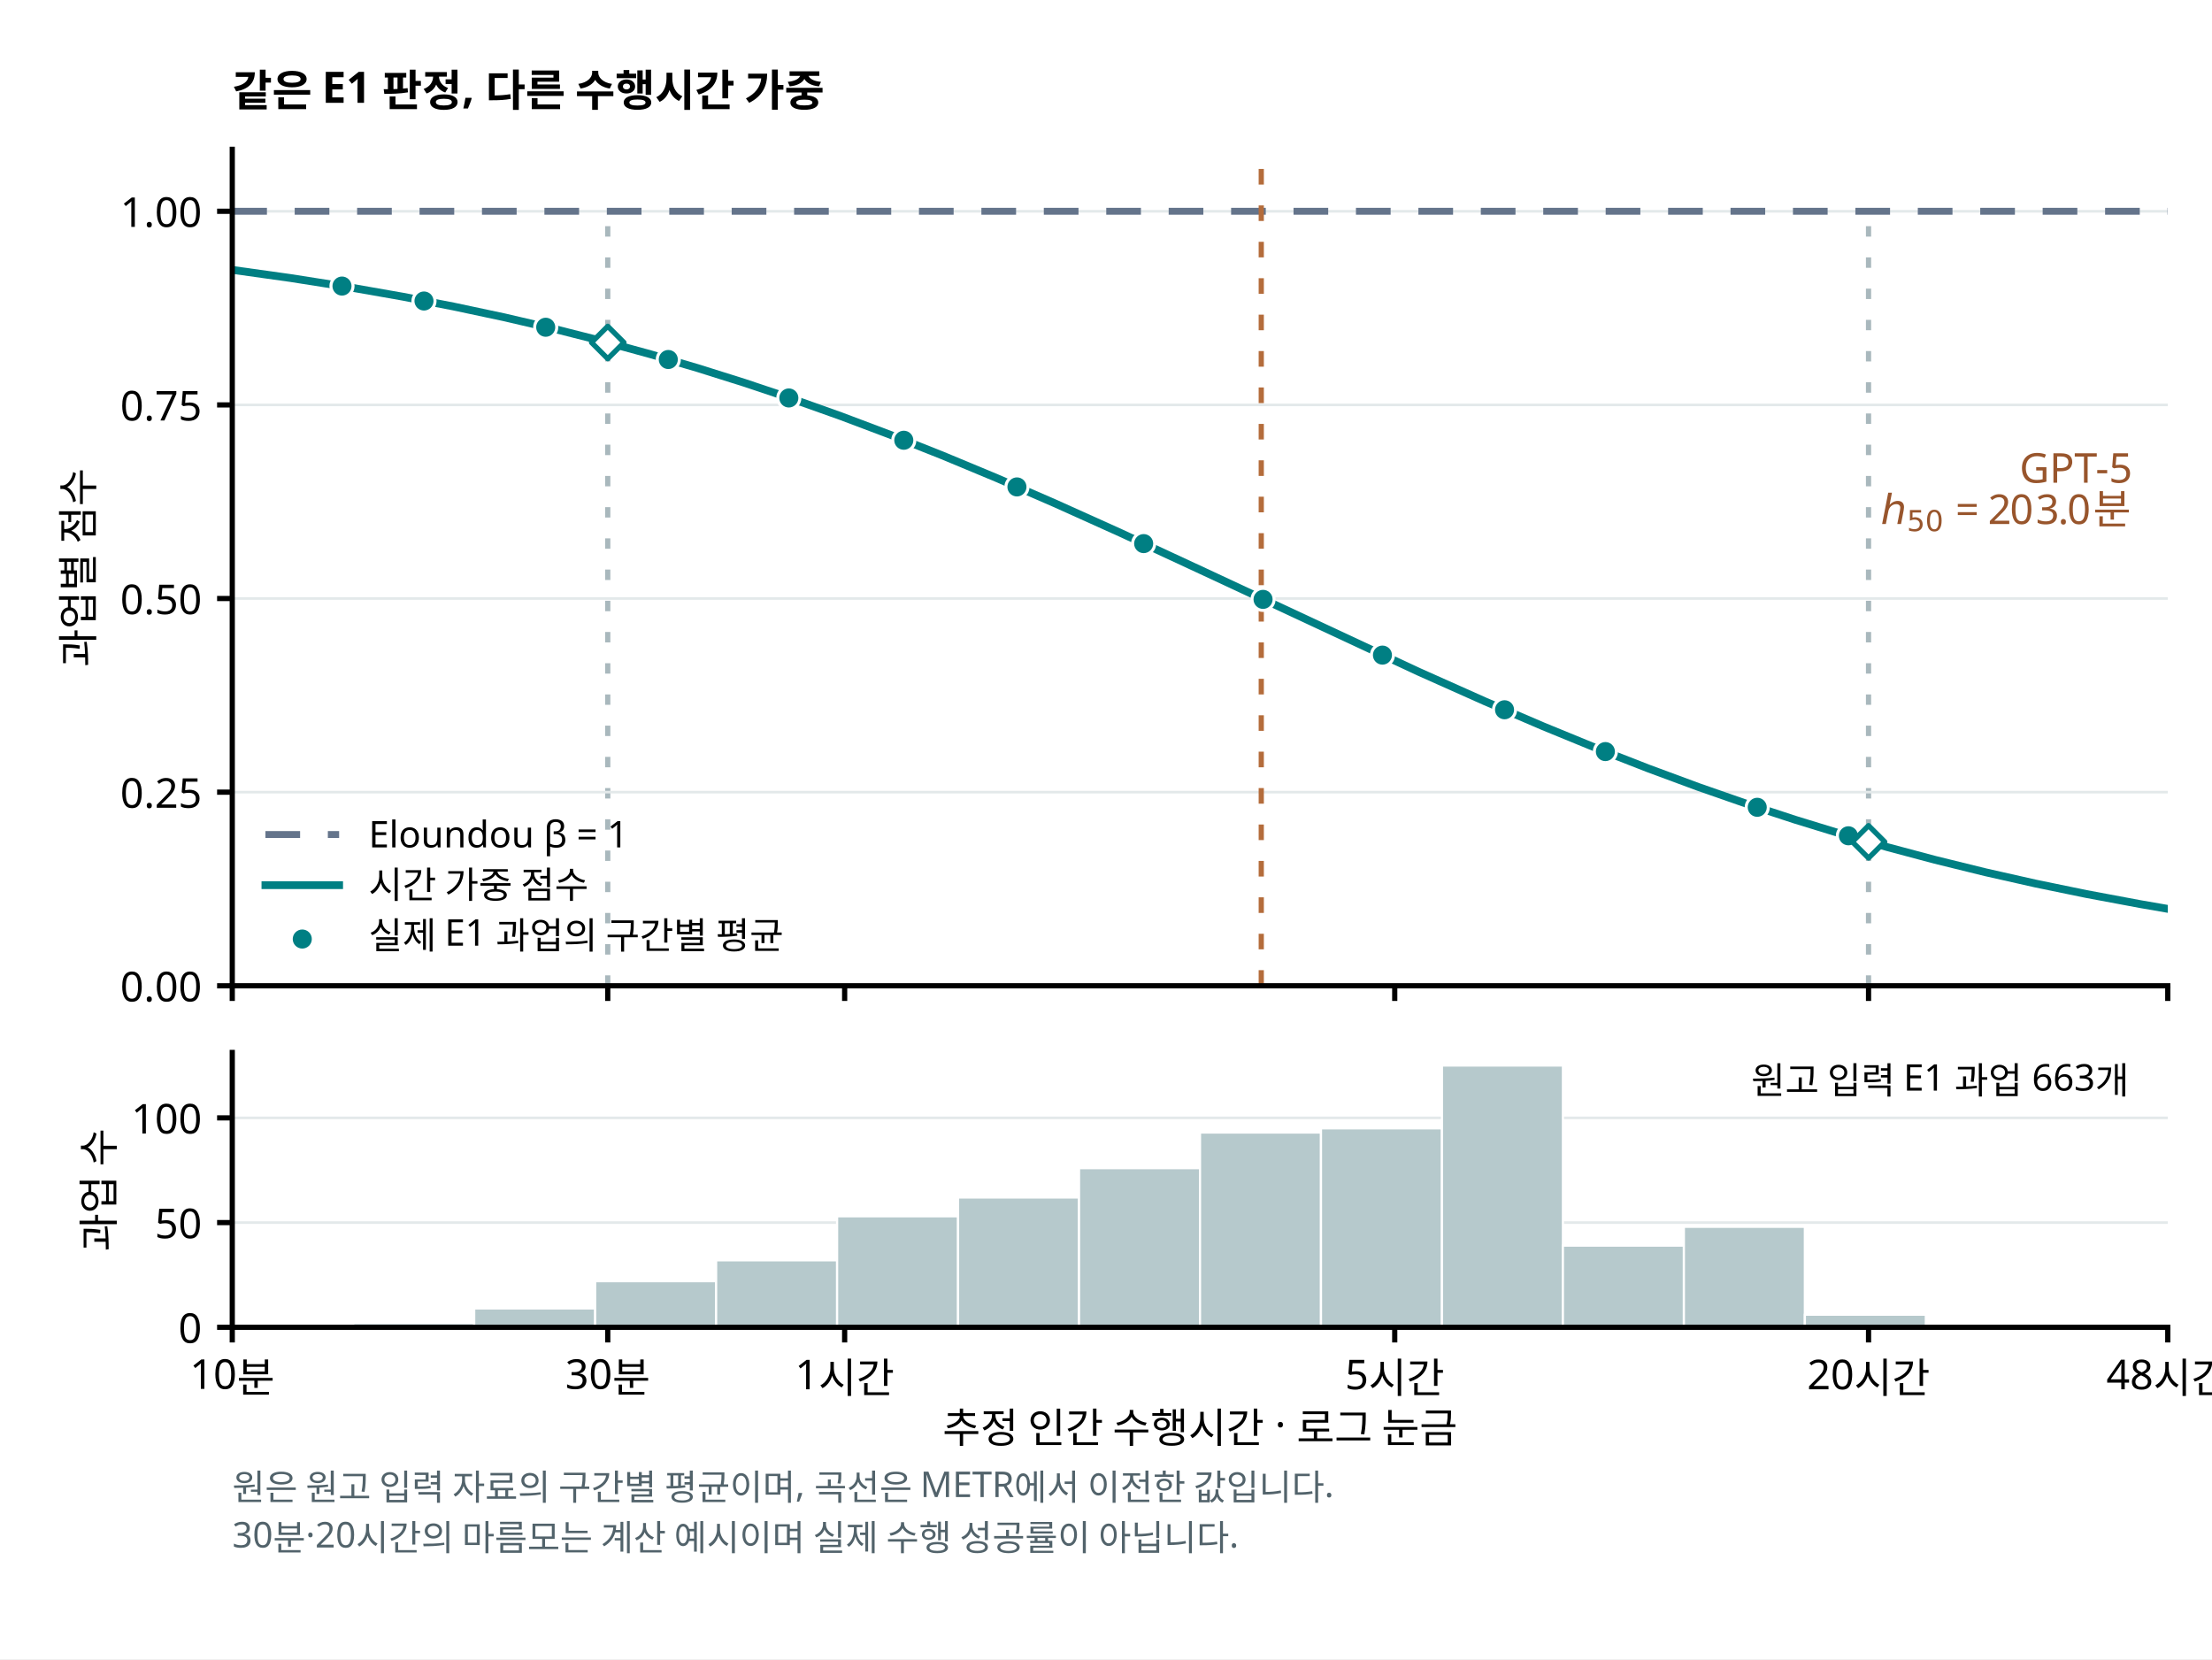
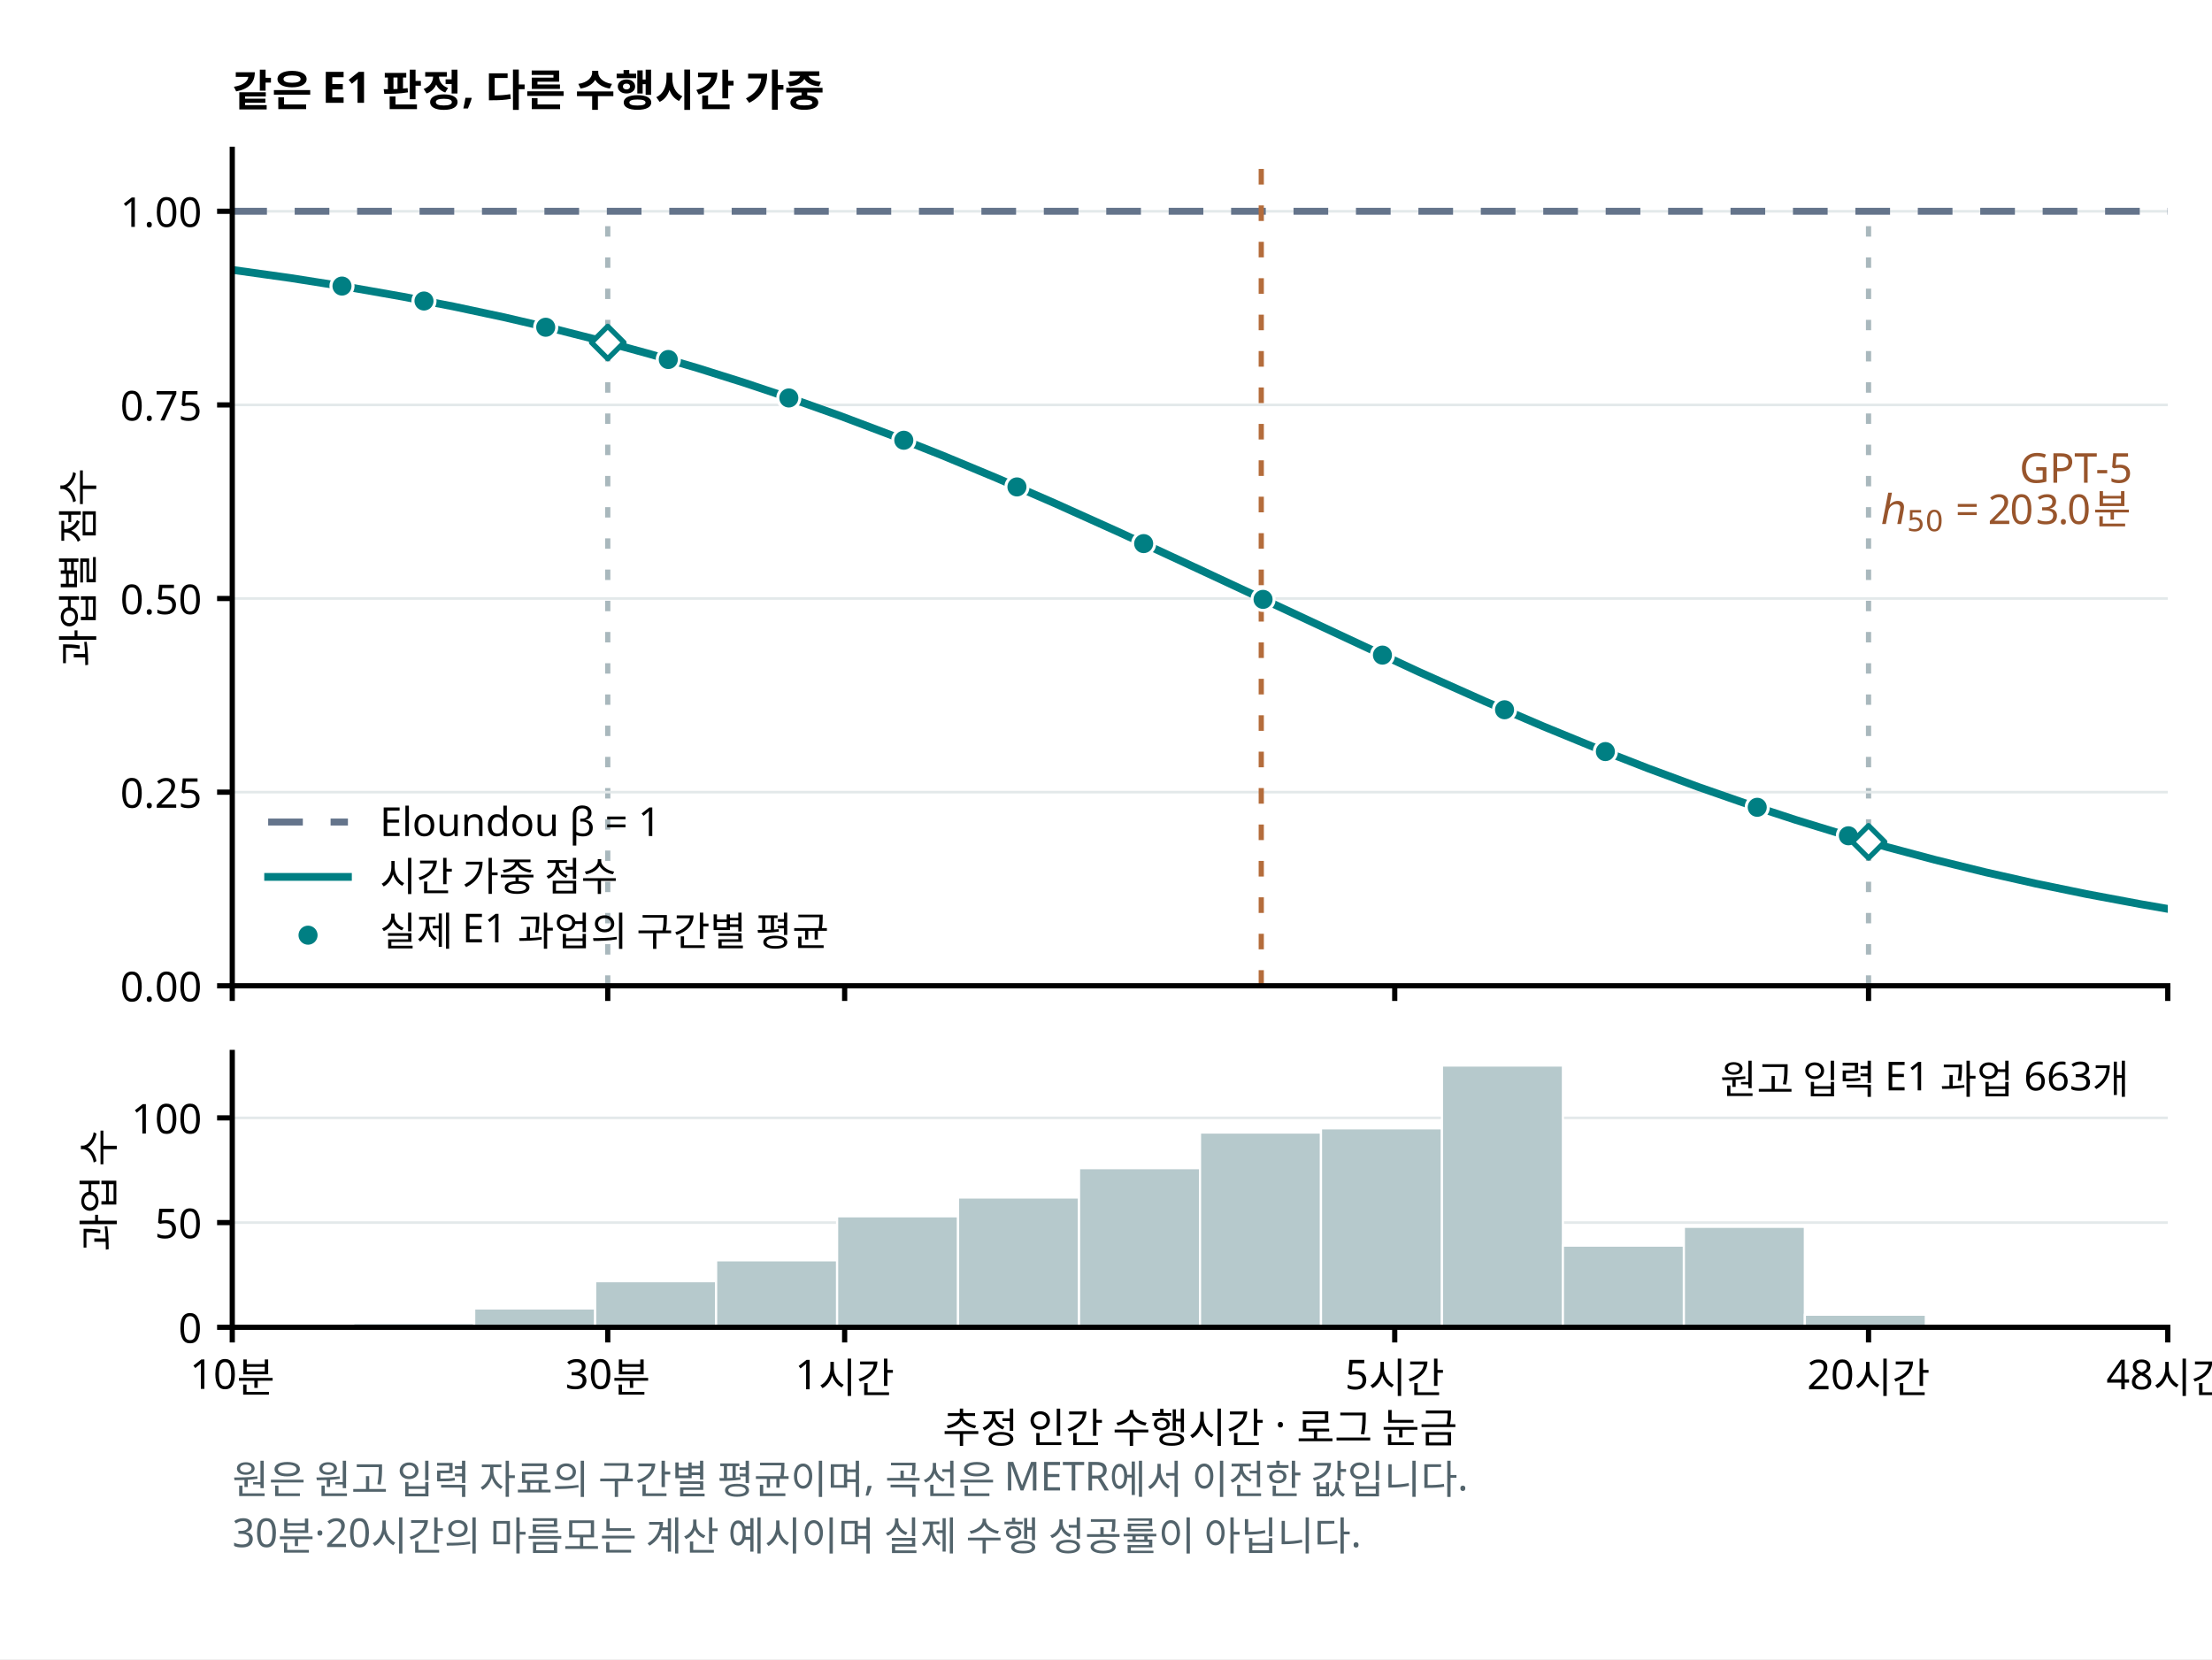
<svg xmlns="http://www.w3.org/2000/svg" xmlns:xlink="http://www.w3.org/1999/xlink" width="510.236pt" height="382.677pt" viewBox="0 0 510.236 382.677" version="1.1">
  <defs>
    <style type="text/css">*{stroke-linejoin: round; stroke-linecap: butt}</style>
  </defs>
  <g id="figure_1">
    <g id="patch_1">
      <path d="M 0 382.677 L 510.236 382.677 L 510.236 0 L 0 0 z " style="fill: #ffffff" />
    </g>
    <g id="axes_1">
      <g id="patch_2">
        <path d="M 53.575 227.371 L 500.031 227.371 L 500.031 34.441 L 53.575 34.441 z " style="fill: #ffffff" />
      </g>
      <g id="LineCollection_1">
-         <path d="M 140.187 227.371 L 140.187 48.732 " clip-path="url(#p95dbae5701)" style="fill: none; stroke-dasharray: 2.4,4.8; stroke-dashoffset: 0; stroke: #a9b8bd; stroke-width: 1.2" />
+         <path d="M 140.187 227.371 L 140.187 48.732 " clip-path="url(#p4e6d307f33)" style="fill: none; stroke-dasharray: 2.4,4.8; stroke-dashoffset: 0; stroke: #a9b8bd; stroke-width: 1.2" />
      </g>
      <g id="LineCollection_2">
-         <path d="M 431.011 227.371 L 431.011 48.732 " clip-path="url(#p95dbae5701)" style="fill: none; stroke-dasharray: 2.4,4.8; stroke-dashoffset: 0; stroke: #a9b8bd; stroke-width: 1.2" />
+         <path d="M 431.011 227.371 L 431.011 48.732 " clip-path="url(#p4e6d307f33)" style="fill: none; stroke-dasharray: 2.4,4.8; stroke-dashoffset: 0; stroke: #a9b8bd; stroke-width: 1.2" />
      </g>
      <g id="matplotlib.axis_1">
        <g id="xtick_1">
          <g id="line2d_1">
            <defs>
-               <path id="m62cb125992" d="M 0 0 L 0 3.5 " style="stroke: #000000; stroke-width: 1.2" />
+               <path id="m3cde48707c" d="M 0 0 L 0 3.5 " style="stroke: #000000; stroke-width: 1.2" />
            </defs>
            <g>
-               <use xlink:href="#m62cb125992" x="53.575" y="227.371" style="stroke: #000000; stroke-width: 1.2" />
+               <use xlink:href="#m3cde48707c" x="53.575" y="227.371" style="stroke: #000000; stroke-width: 1.2" />
            </g>
          </g>
        </g>
        <g id="xtick_2">
          <g id="line2d_2">
            <g>
-               <use xlink:href="#m62cb125992" x="140.187" y="227.371" style="stroke: #000000; stroke-width: 1.2" />
+               <use xlink:href="#m3cde48707c" x="140.187" y="227.371" style="stroke: #000000; stroke-width: 1.2" />
            </g>
          </g>
        </g>
        <g id="xtick_3">
          <g id="line2d_3">
            <g>
-               <use xlink:href="#m62cb125992" x="194.834" y="227.371" style="stroke: #000000; stroke-width: 1.2" />
+               <use xlink:href="#m3cde48707c" x="194.834" y="227.371" style="stroke: #000000; stroke-width: 1.2" />
            </g>
          </g>
        </g>
        <g id="xtick_4">
          <g id="line2d_4">
            <g>
-               <use xlink:href="#m62cb125992" x="321.719" y="227.371" style="stroke: #000000; stroke-width: 1.2" />
+               <use xlink:href="#m3cde48707c" x="321.719" y="227.371" style="stroke: #000000; stroke-width: 1.2" />
            </g>
          </g>
        </g>
        <g id="xtick_5">
          <g id="line2d_5">
            <g>
-               <use xlink:href="#m62cb125992" x="431.011" y="227.371" style="stroke: #000000; stroke-width: 1.2" />
+               <use xlink:href="#m3cde48707c" x="431.011" y="227.371" style="stroke: #000000; stroke-width: 1.2" />
            </g>
          </g>
        </g>
        <g id="xtick_6">
          <g id="line2d_6">
            <g>
-               <use xlink:href="#m62cb125992" x="500.031" y="227.371" style="stroke: #000000; stroke-width: 1.2" />
+               <use xlink:href="#m3cde48707c" x="500.031" y="227.371" style="stroke: #000000; stroke-width: 1.2" />
            </g>
          </g>
        </g>
        <g id="xtick_7" />
        <g id="xtick_8" />
        <g id="xtick_9" />
        <g id="xtick_10" />
        <g id="xtick_11" />
        <g id="xtick_12" />
        <g id="xtick_13" />
        <g id="xtick_14" />
        <g id="xtick_15" />
        <g id="xtick_16" />
        <g id="xtick_17" />
        <g id="xtick_18" />
        <g id="xtick_19" />
        <g id="xtick_20" />
      </g>
      <g id="matplotlib.axis_2">
        <g id="ytick_1">
          <g id="line2d_7">
-             <path d="M 53.575 227.371 L 500.031 227.371 " clip-path="url(#p95dbae5701)" style="fill: none; stroke: #e3e9ea; stroke-width: 0.6; stroke-linecap: square" />
+             <path d="M 53.575 227.371 L 500.031 227.371 " clip-path="url(#p4e6d307f33)" style="fill: none; stroke: #e3e9ea; stroke-width: 0.6; stroke-linecap: square" />
          </g>
          <g id="line2d_8">
            <defs>
-               <path id="mcccfa74afa" d="M 0 0 L -3.5 0 " style="stroke: #000000; stroke-width: 1.2" />
+               <path id="m4666fe108a" d="M 0 0 L -3.5 0 " style="stroke: #000000; stroke-width: 1.2" />
            </defs>
            <g>
-               <use xlink:href="#mcccfa74afa" x="53.575" y="227.371" style="stroke: #000000; stroke-width: 1.2" />
+               <use xlink:href="#m4666fe108a" x="53.575" y="227.371" style="stroke: #000000; stroke-width: 1.2" />
            </g>
          </g>
          <g id="text_1">
            <text style="font-size: 9.5px; font-family: 'Apple SD Gothic Neo'; text-anchor: end" x="46.575" y="230.971" transform="rotate(-0 46.5748 230.9715)">0.00</text>
          </g>
        </g>
        <g id="ytick_2">
          <g id="line2d_9">
-             <path d="M 53.575 182.711 L 500.031 182.711 " clip-path="url(#p95dbae5701)" style="fill: none; stroke: #e3e9ea; stroke-width: 0.6; stroke-linecap: square" />
+             <path d="M 53.575 182.711 L 500.031 182.711 " clip-path="url(#p4e6d307f33)" style="fill: none; stroke: #e3e9ea; stroke-width: 0.6; stroke-linecap: square" />
          </g>
          <g id="line2d_10">
            <g>
-               <use xlink:href="#mcccfa74afa" x="53.575" y="182.711" style="stroke: #000000; stroke-width: 1.2" />
+               <use xlink:href="#m4666fe108a" x="53.575" y="182.711" style="stroke: #000000; stroke-width: 1.2" />
            </g>
          </g>
          <g id="text_2">
            <text style="font-size: 9.5px; font-family: 'Apple SD Gothic Neo'; text-anchor: end" x="46.575" y="186.312" transform="rotate(-0 46.5748 186.3117)">0.25</text>
          </g>
        </g>
        <g id="ytick_3">
          <g id="line2d_11">
-             <path d="M 53.575 138.052 L 500.031 138.052 " clip-path="url(#p95dbae5701)" style="fill: none; stroke: #e3e9ea; stroke-width: 0.6; stroke-linecap: square" />
+             <path d="M 53.575 138.052 L 500.031 138.052 " clip-path="url(#p4e6d307f33)" style="fill: none; stroke: #e3e9ea; stroke-width: 0.6; stroke-linecap: square" />
          </g>
          <g id="line2d_12">
            <g>
-               <use xlink:href="#mcccfa74afa" x="53.575" y="138.052" style="stroke: #000000; stroke-width: 1.2" />
+               <use xlink:href="#m4666fe108a" x="53.575" y="138.052" style="stroke: #000000; stroke-width: 1.2" />
            </g>
          </g>
          <g id="text_3">
            <text style="font-size: 9.5px; font-family: 'Apple SD Gothic Neo'; text-anchor: end" x="46.575" y="141.652" transform="rotate(-0 46.5748 141.6519)">0.50</text>
          </g>
        </g>
        <g id="ytick_4">
          <g id="line2d_13">
-             <path d="M 53.575 93.392 L 500.031 93.392 " clip-path="url(#p95dbae5701)" style="fill: none; stroke: #e3e9ea; stroke-width: 0.6; stroke-linecap: square" />
+             <path d="M 53.575 93.392 L 500.031 93.392 " clip-path="url(#p4e6d307f33)" style="fill: none; stroke: #e3e9ea; stroke-width: 0.6; stroke-linecap: square" />
          </g>
          <g id="line2d_14">
            <g>
-               <use xlink:href="#mcccfa74afa" x="53.575" y="93.392" style="stroke: #000000; stroke-width: 1.2" />
+               <use xlink:href="#m4666fe108a" x="53.575" y="93.392" style="stroke: #000000; stroke-width: 1.2" />
            </g>
          </g>
          <g id="text_4">
            <text style="font-size: 9.5px; font-family: 'Apple SD Gothic Neo'; text-anchor: end" x="46.575" y="96.992" transform="rotate(-0 46.5748 96.99218)">0.75</text>
          </g>
        </g>
        <g id="ytick_5">
          <g id="line2d_15">
-             <path d="M 53.575 48.732 L 500.031 48.732 " clip-path="url(#p95dbae5701)" style="fill: none; stroke: #e3e9ea; stroke-width: 0.6; stroke-linecap: square" />
+             <path d="M 53.575 48.732 L 500.031 48.732 " clip-path="url(#p4e6d307f33)" style="fill: none; stroke: #e3e9ea; stroke-width: 0.6; stroke-linecap: square" />
          </g>
          <g id="line2d_16">
            <g>
-               <use xlink:href="#mcccfa74afa" x="53.575" y="48.732" style="stroke: #000000; stroke-width: 1.2" />
+               <use xlink:href="#m4666fe108a" x="53.575" y="48.732" style="stroke: #000000; stroke-width: 1.2" />
            </g>
          </g>
          <g id="text_5">
            <text style="font-size: 9.5px; font-family: 'Apple SD Gothic Neo'; text-anchor: end" x="46.575" y="52.332" transform="rotate(-0 46.5748 52.33242)">1.00</text>
          </g>
        </g>
        <g id="text_6">
          <text style="font-size: 9.5px; font-family: 'Apple SD Gothic Neo'; text-anchor: middle" x="21.467" y="130.906" transform="rotate(-90 21.46699 130.906)">과업별 점수</text>
        </g>
      </g>
      <g id="line2d_17">
-         <path d="M 53.575 48.732 L 500.031 48.732 L 500.031 48.732 " clip-path="url(#p95dbae5701)" style="fill: none; stroke-dasharray: 8,6.4; stroke-dashoffset: 0; stroke: #64748b; stroke-width: 1.6" />
+         <path d="M 53.575 48.732 L 500.031 48.732 L 500.031 48.732 " clip-path="url(#p4e6d307f33)" style="fill: none; stroke-dasharray: 8,6.4; stroke-dashoffset: 0; stroke: #64748b; stroke-width: 1.6" />
      </g>
      <g id="line2d_18">
-         <path d="M 53.575 62.246 L 66.995 64.124 L 80.416 66.234 L 92.942 68.433 L 104.573 70.688 L 116.204 73.161 L 127.835 75.865 L 139.466 78.809 L 150.203 81.749 L 160.939 84.905 L 171.676 88.281 L 182.412 91.877 L 194.043 96.017 L 205.674 100.403 L 217.305 105.021 L 229.831 110.233 L 243.252 116.059 L 258.462 122.908 L 278.145 132.039 L 327.354 154.997 L 342.564 161.784 L 355.984 167.541 L 368.51 172.677 L 380.141 177.218 L 391.772 181.521 L 403.404 185.576 L 414.14 189.091 L 424.876 192.386 L 435.613 195.462 L 446.349 198.322 L 457.98 201.184 L 469.612 203.808 L 481.243 206.205 L 493.769 208.548 L 500.031 209.632 L 500.031 209.632 " clip-path="url(#p95dbae5701)" style="fill: none; stroke: #007f83; stroke-width: 1.8; stroke-linecap: square" />
+         <path d="M 53.575 62.246 L 66.995 64.124 L 80.416 66.234 L 92.942 68.433 L 104.573 70.688 L 116.204 73.161 L 127.835 75.865 L 139.466 78.809 L 150.203 81.749 L 160.939 84.905 L 171.676 88.281 L 182.412 91.877 L 194.043 96.017 L 205.674 100.403 L 217.305 105.021 L 229.831 110.233 L 243.252 116.059 L 258.462 122.908 L 278.145 132.039 L 327.354 154.997 L 342.564 161.784 L 355.984 167.541 L 368.51 172.677 L 380.141 177.218 L 391.772 181.521 L 403.404 185.576 L 414.14 189.091 L 424.876 192.386 L 435.613 195.462 L 446.349 198.322 L 457.98 201.184 L 469.612 203.808 L 481.243 206.205 L 493.769 208.548 L 500.031 209.632 L 500.031 209.632 " clip-path="url(#p4e6d307f33)" style="fill: none; stroke: #007f83; stroke-width: 1.8; stroke-linecap: square" />
      </g>
      <g id="line2d_19">
-         <path d="M 290.931 227.371 L 290.931 34.441 " clip-path="url(#p95dbae5701)" style="fill: none; stroke-dasharray: 3.6,4.8; stroke-dashoffset: 0; stroke: #b46c3b; stroke-width: 1.2" />
+         <path d="M 290.931 227.371 L 290.931 34.441 " clip-path="url(#p4e6d307f33)" style="fill: none; stroke-dasharray: 3.6,4.8; stroke-dashoffset: 0; stroke: #b46c3b; stroke-width: 1.2" />
      </g>
      <g id="patch_3">
        <path d="M 53.575 227.371 L 53.575 34.441 " style="fill: none; stroke: #000000; stroke-width: 1.2; stroke-linejoin: miter; stroke-linecap: square" />
      </g>
      <g id="patch_4">
        <path d="M 53.575 227.371 L 500.031 227.371 " style="fill: none; stroke: #000000; stroke-width: 1.2; stroke-linejoin: miter; stroke-linecap: square" />
      </g>
      <g id="text_7">
        <text style="font-size: 9.5px; font-family: 'Apple SD Gothic Neo'; fill: #98552c" transform="translate(465.822 111.3385)">GPT-5</text>
        <g style="fill: #98552c" transform="translate(433.8174 121.2369)">
          <text>
            <tspan x="0" y="-0.375" style="font-style: oblique; font-size: 9.5px; font-family: 'DejaVu Sans'; fill: #98552c">h</tspan>
            <tspan x="6.021" y="1.266" style="font-size: 6.65px; font-family: 'DejaVu Sans'; fill: #98552c">5</tspan>
            <tspan x="10.252" y="1.266" style="font-size: 6.65px; font-family: 'DejaVu Sans'; fill: #98552c">0</tspan>
            <tspan x="14.756" y="-0.375" style="font-size: 9.5px; font-family: 'Apple SD Gothic Neo'; fill: #98552c"> </tspan>
            <tspan x="17.255" y="-0.375" style="font-size: 9.5px; font-family: 'Apple SD Gothic Neo'; fill: #98552c">=</tspan>
            <tspan x="22.223" y="-0.375" style="font-size: 9.5px; font-family: 'Apple SD Gothic Neo'; fill: #98552c"> </tspan>
            <tspan x="24.722" y="-0.375" style="font-size: 9.5px; font-family: 'Apple SD Gothic Neo'; fill: #98552c">2</tspan>
            <tspan x="29.785" y="-0.375" style="font-size: 9.5px; font-family: 'Apple SD Gothic Neo'; fill: #98552c">0</tspan>
            <tspan x="35.77" y="-0.375" style="font-size: 9.5px; font-family: 'Apple SD Gothic Neo'; fill: #98552c">3</tspan>
            <tspan x="40.862" y="-0.375" style="font-size: 9.5px; font-family: 'Apple SD Gothic Neo'; fill: #98552c">.</tspan>
            <tspan x="43.009" y="-0.375" style="font-size: 9.5px; font-family: 'Apple SD Gothic Neo'; fill: #98552c">0</tspan>
            <tspan x="48.994" y="-0.375" style="font-size: 9.5px; font-family: 'Apple SD Gothic Neo'; fill: #98552c">분</tspan>
          </text>
        </g>
      </g>
      <g id="text_8">
        <text style="font-weight: 700; font-size: 10px; font-family: 'Apple SD Gothic Neo'; text-anchor: start" x="53.575" y="24.441" transform="rotate(-0 53.5748 24.44094)">같은 E1 판정, 다른 수행시간 가중</text>
      </g>
      <g id="PathCollection_1">
        <defs>
-           <path id="m9d756caffc" d="M 0 2.55 C 0.676 2.55 1.325 2.281 1.803 1.803 C 2.281 1.325 2.55 0.676 2.55 0 C 2.55 -0.676 2.281 -1.325 1.803 -1.803 C 1.325 -2.281 0.676 -2.55 0 -2.55 C -0.676 -2.55 -1.325 -2.281 -1.803 -1.803 C -2.281 -1.325 -2.55 -0.676 -2.55 0 C -2.55 0.676 -2.281 1.325 -1.803 1.803 C -1.325 2.281 -0.676 2.55 0 2.55 z " style="stroke: #ffffff; stroke-width: 0.7" />
+           <path id="m1f66aeb6a7" d="M 0 2.55 C 0.676 2.55 1.325 2.281 1.803 1.803 C 2.281 1.325 2.55 0.676 2.55 0 C 2.55 -0.676 2.281 -1.325 1.803 -1.803 C 1.325 -2.281 0.676 -2.55 0 -2.55 C -0.676 -2.55 -1.325 -2.281 -1.803 -1.803 C -2.281 -1.325 -2.55 -0.676 -2.55 0 C -2.55 0.676 -2.281 1.325 -1.803 1.803 C -1.325 2.281 -0.676 2.55 0 2.55 z " style="stroke: #ffffff; stroke-width: 0.7" />
        </defs>
-         <g clip-path="url(#p95dbae5701)">
-           <use xlink:href="#m9d756caffc" x="78.886" y="65.981" style="fill: #007f83; stroke: #ffffff; stroke-width: 0.7" />
-           <use xlink:href="#m9d756caffc" x="97.801" y="69.428" style="fill: #007f83; stroke: #ffffff; stroke-width: 0.7" />
-           <use xlink:href="#m9d756caffc" x="125.877" y="75.481" style="fill: #007f83; stroke: #ffffff; stroke-width: 0.7" />
-           <use xlink:href="#m9d756caffc" x="154.155" y="82.919" style="fill: #007f83; stroke: #ffffff; stroke-width: 0.7" />
-           <use xlink:href="#m9d756caffc" x="181.959" y="91.79" style="fill: #007f83; stroke: #ffffff; stroke-width: 0.7" />
-           <use xlink:href="#m9d756caffc" x="208.476" y="101.543" style="fill: #007f83; stroke: #ffffff; stroke-width: 0.7" />
-           <use xlink:href="#m9d756caffc" x="234.575" y="112.309" style="fill: #007f83; stroke: #ffffff; stroke-width: 0.7" />
-           <use xlink:href="#m9d756caffc" x="263.806" y="125.384" style="fill: #007f83; stroke: #ffffff; stroke-width: 0.7" />
-           <use xlink:href="#m9d756caffc" x="291.346" y="138.247" style="fill: #007f83; stroke: #ffffff; stroke-width: 0.7" />
-           <use xlink:href="#m9d756caffc" x="318.885" y="151.102" style="fill: #007f83; stroke: #ffffff; stroke-width: 0.7" />
-           <use xlink:href="#m9d756caffc" x="347.049" y="163.707" style="fill: #007f83; stroke: #ffffff; stroke-width: 0.7" />
-           <use xlink:href="#m9d756caffc" x="370.309" y="173.352" style="fill: #007f83; stroke: #ffffff; stroke-width: 0.7" />
-           <use xlink:href="#m9d756caffc" x="405.338" y="186.204" style="fill: #007f83; stroke: #ffffff; stroke-width: 0.7" />
-           <use xlink:href="#m9d756caffc" x="426.364" y="192.776" style="fill: #007f83; stroke: #ffffff; stroke-width: 0.7" />
+         <g clip-path="url(#p4e6d307f33)">
+           <use xlink:href="#m1f66aeb6a7" x="78.886" y="65.981" style="fill: #007f83; stroke: #ffffff; stroke-width: 0.7" />
+           <use xlink:href="#m1f66aeb6a7" x="97.801" y="69.428" style="fill: #007f83; stroke: #ffffff; stroke-width: 0.7" />
+           <use xlink:href="#m1f66aeb6a7" x="125.877" y="75.481" style="fill: #007f83; stroke: #ffffff; stroke-width: 0.7" />
+           <use xlink:href="#m1f66aeb6a7" x="154.155" y="82.919" style="fill: #007f83; stroke: #ffffff; stroke-width: 0.7" />
+           <use xlink:href="#m1f66aeb6a7" x="181.959" y="91.79" style="fill: #007f83; stroke: #ffffff; stroke-width: 0.7" />
+           <use xlink:href="#m1f66aeb6a7" x="208.476" y="101.543" style="fill: #007f83; stroke: #ffffff; stroke-width: 0.7" />
+           <use xlink:href="#m1f66aeb6a7" x="234.575" y="112.309" style="fill: #007f83; stroke: #ffffff; stroke-width: 0.7" />
+           <use xlink:href="#m1f66aeb6a7" x="263.806" y="125.384" style="fill: #007f83; stroke: #ffffff; stroke-width: 0.7" />
+           <use xlink:href="#m1f66aeb6a7" x="291.346" y="138.247" style="fill: #007f83; stroke: #ffffff; stroke-width: 0.7" />
+           <use xlink:href="#m1f66aeb6a7" x="318.885" y="151.102" style="fill: #007f83; stroke: #ffffff; stroke-width: 0.7" />
+           <use xlink:href="#m1f66aeb6a7" x="347.049" y="163.707" style="fill: #007f83; stroke: #ffffff; stroke-width: 0.7" />
+           <use xlink:href="#m1f66aeb6a7" x="370.309" y="173.352" style="fill: #007f83; stroke: #ffffff; stroke-width: 0.7" />
+           <use xlink:href="#m1f66aeb6a7" x="405.338" y="186.204" style="fill: #007f83; stroke: #ffffff; stroke-width: 0.7" />
+           <use xlink:href="#m1f66aeb6a7" x="426.364" y="192.776" style="fill: #007f83; stroke: #ffffff; stroke-width: 0.7" />
        </g>
      </g>
      <g id="legend_1">
        <g id="line2d_20">
-           <path d="M 61.225 192.479 L 69.725 192.479 L 78.225 192.479 " style="fill: none; stroke-dasharray: 8,6.4; stroke-dashoffset: 0; stroke: #64748b; stroke-width: 1.6" />
+           <path d="M 61.855 189.605 L 71.055 189.605 L 80.255 189.605 " style="fill: none; stroke-dasharray: 8,6.4; stroke-dashoffset: 0; stroke: #64748b; stroke-width: 1.6" />
        </g>
        <g id="text_9">
-           <text style="font-size: 8.5px; font-family: 'Apple SD Gothic Neo'; text-anchor: start" x="85.025" y="195.454" transform="rotate(-0 85.0248 195.4536)">Eloundou β = 1</text>
+           <text style="font-size: 9.2px; font-family: 'Apple SD Gothic Neo'; text-anchor: start" x="87.615" y="192.825" transform="rotate(-0 87.6148 192.8251)">Eloundou β = 1</text>
        </g>
        <g id="line2d_21">
-           <path d="M 61.225 204.166 L 69.725 204.166 L 78.225 204.166 " style="fill: none; stroke: #007f83; stroke-width: 1.8; stroke-linecap: square" />
+           <path d="M 61.855 202.255 L 71.055 202.255 L 80.255 202.255 " style="fill: none; stroke: #007f83; stroke-width: 1.8; stroke-linecap: square" />
        </g>
        <g id="text_10">
-           <text style="font-size: 8.5px; font-family: 'Apple SD Gothic Neo'; text-anchor: start" x="85.025" y="207.141" transform="rotate(-0 85.0248 207.1411)">시간 가중 점수</text>
+           <text style="font-size: 9.2px; font-family: 'Apple SD Gothic Neo'; text-anchor: start" x="87.615" y="205.475" transform="rotate(-0 87.6148 205.4751)">시간 가중 점수</text>
        </g>
        <g id="PathCollection_2">
          <g>
-             <use xlink:href="#m9d756caffc" x="69.725" y="216.589" style="fill: #007f83; stroke: #ffffff; stroke-width: 0.7" />
+             <use xlink:href="#m1f66aeb6a7" x="71.055" y="215.701" style="fill: #007f83; stroke: #ffffff; stroke-width: 0.7" />
          </g>
        </g>
        <g id="text_11">
-           <text style="font-size: 8.5px; font-family: 'Apple SD Gothic Neo'; text-anchor: start" x="85.025" y="218.821" transform="rotate(-0 85.0248 218.8206)">실제 E1 과업의 구간별 평균</text>
+           <text style="font-size: 9.2px; font-family: 'Apple SD Gothic Neo'; text-anchor: start" x="87.615" y="218.116" transform="rotate(-0 87.6148 218.1165)">실제 E1 과업의 구간별 평균</text>
        </g>
      </g>
      <g id="PathCollection_3">
        <defs>
-           <path id="m910d1d9503" d="M -0 3.742 L 3.742 0 L 0 -3.742 L -3.742 -0 z " style="stroke: #007f83; stroke-width: 1.2" />
+           <path id="mb868a15b06" d="M -0 3.742 L 3.742 0 L 0 -3.742 L -3.742 -0 z " style="stroke: #007f83; stroke-width: 1.2" />
        </defs>
-         <g clip-path="url(#p95dbae5701)">
-           <use xlink:href="#m910d1d9503" x="140.187" y="79" style="fill: #ffffff; stroke: #007f83; stroke-width: 1.2" />
+         <g clip-path="url(#p4e6d307f33)">
+           <use xlink:href="#mb868a15b06" x="140.187" y="79" style="fill: #ffffff; stroke: #007f83; stroke-width: 1.2" />
        </g>
      </g>
      <g id="PathCollection_4">
-         <g clip-path="url(#p95dbae5701)">
-           <use xlink:href="#m910d1d9503" x="431.011" y="194.17" style="fill: #ffffff; stroke: #007f83; stroke-width: 1.2" />
+         <g clip-path="url(#p4e6d307f33)">
+           <use xlink:href="#mb868a15b06" x="431.011" y="194.17" style="fill: #ffffff; stroke: #007f83; stroke-width: 1.2" />
        </g>
      </g>
    </g>
    <g id="axes_2">
      <g id="patch_5">
        <path d="M 53.575 306.142 L 500.031 306.142 L 500.031 242.75 L 53.575 242.75 z " style="fill: #ffffff" />
      </g>
      <g id="matplotlib.axis_3">
        <g id="xtick_21">
          <g id="line2d_22">
            <g>
-               <use xlink:href="#m62cb125992" x="53.575" y="306.142" style="stroke: #000000; stroke-width: 1.2" />
+               <use xlink:href="#m3cde48707c" x="53.575" y="306.142" style="stroke: #000000; stroke-width: 1.2" />
            </g>
          </g>
          <g id="text_12">
            <text style="font-size: 9.5px; font-family: 'Apple SD Gothic Neo'; text-anchor: middle" x="53.575" y="320.342" transform="rotate(-0 53.5748 320.3424)">10분</text>
          </g>
        </g>
        <g id="xtick_22">
          <g id="line2d_23">
            <g>
-               <use xlink:href="#m62cb125992" x="140.187" y="306.142" style="stroke: #000000; stroke-width: 1.2" />
+               <use xlink:href="#m3cde48707c" x="140.187" y="306.142" style="stroke: #000000; stroke-width: 1.2" />
            </g>
          </g>
          <g id="text_13">
            <text style="font-size: 9.5px; font-family: 'Apple SD Gothic Neo'; text-anchor: middle" x="140.187" y="320.342" transform="rotate(-0 140.1872 320.3424)">30분</text>
          </g>
        </g>
        <g id="xtick_23">
          <g id="line2d_24">
            <g>
-               <use xlink:href="#m62cb125992" x="194.834" y="306.142" style="stroke: #000000; stroke-width: 1.2" />
+               <use xlink:href="#m3cde48707c" x="194.834" y="306.142" style="stroke: #000000; stroke-width: 1.2" />
            </g>
          </g>
          <g id="text_14">
            <text style="font-size: 9.5px; font-family: 'Apple SD Gothic Neo'; text-anchor: middle" x="194.834" y="320.439" transform="rotate(-0 194.8336 320.4389)">1시간</text>
          </g>
        </g>
        <g id="xtick_24">
          <g id="line2d_25">
            <g>
-               <use xlink:href="#m62cb125992" x="321.719" y="306.142" style="stroke: #000000; stroke-width: 1.2" />
+               <use xlink:href="#m3cde48707c" x="321.719" y="306.142" style="stroke: #000000; stroke-width: 1.2" />
            </g>
          </g>
          <g id="text_15">
            <text style="font-size: 9.5px; font-family: 'Apple SD Gothic Neo'; text-anchor: middle" x="321.719" y="320.439" transform="rotate(-0 321.7185 320.4389)">5시간</text>
          </g>
        </g>
        <g id="xtick_25">
          <g id="line2d_26">
            <g>
-               <use xlink:href="#m62cb125992" x="431.011" y="306.142" style="stroke: #000000; stroke-width: 1.2" />
+               <use xlink:href="#m3cde48707c" x="431.011" y="306.142" style="stroke: #000000; stroke-width: 1.2" />
            </g>
          </g>
          <g id="text_16">
            <text style="font-size: 9.5px; font-family: 'Apple SD Gothic Neo'; text-anchor: middle" x="431.011" y="320.439" transform="rotate(-0 431.0113 320.4389)">20시간</text>
          </g>
        </g>
        <g id="xtick_26">
          <g id="line2d_27">
            <g>
-               <use xlink:href="#m62cb125992" x="500.031" y="306.142" style="stroke: #000000; stroke-width: 1.2" />
+               <use xlink:href="#m3cde48707c" x="500.031" y="306.142" style="stroke: #000000; stroke-width: 1.2" />
            </g>
          </g>
          <g id="text_17">
            <text style="font-size: 9.5px; font-family: 'Apple SD Gothic Neo'; text-anchor: middle" x="500.031" y="320.439" transform="rotate(-0 500.0315 320.4389)">48시간</text>
          </g>
        </g>
        <g id="xtick_27" />
        <g id="xtick_28" />
        <g id="xtick_29" />
        <g id="xtick_30" />
        <g id="xtick_31" />
        <g id="xtick_32" />
        <g id="xtick_33" />
        <g id="xtick_34" />
        <g id="xtick_35" />
        <g id="xtick_36" />
        <g id="xtick_37" />
        <g id="xtick_38" />
        <g id="xtick_39" />
        <g id="xtick_40" />
        <g id="text_18">
          <text style="font-size: 9.5px; font-family: 'Apple SD Gothic Neo'; text-anchor: middle" x="276.803" y="332.751" transform="rotate(-0 276.8032 332.7514)">추정 인간 수행시간 · 로그 눈금</text>
        </g>
      </g>
      <g id="matplotlib.axis_4">
        <g id="ytick_6">
          <g id="line2d_28">
-             <path d="M 53.575 306.142 L 500.031 306.142 " clip-path="url(#pbc70888319)" style="fill: none; stroke: #e3e9ea; stroke-width: 0.6; stroke-linecap: square" />
+             <path d="M 53.575 306.142 L 500.031 306.142 " clip-path="url(#pc374993660)" style="fill: none; stroke: #e3e9ea; stroke-width: 0.6; stroke-linecap: square" />
          </g>
          <g id="line2d_29">
            <g>
-               <use xlink:href="#mcccfa74afa" x="53.575" y="306.142" style="stroke: #000000; stroke-width: 1.2" />
+               <use xlink:href="#m4666fe108a" x="53.575" y="306.142" style="stroke: #000000; stroke-width: 1.2" />
            </g>
          </g>
          <g id="text_19">
            <text style="font-size: 9.5px; font-family: 'Apple SD Gothic Neo'; text-anchor: end" x="46.575" y="309.742" transform="rotate(-0 46.5748 309.7421)">0</text>
          </g>
        </g>
        <g id="ytick_7">
          <g id="line2d_30">
-             <path d="M 53.575 281.993 L 500.031 281.993 " clip-path="url(#pbc70888319)" style="fill: none; stroke: #e3e9ea; stroke-width: 0.6; stroke-linecap: square" />
+             <path d="M 53.575 281.993 L 500.031 281.993 " clip-path="url(#pc374993660)" style="fill: none; stroke: #e3e9ea; stroke-width: 0.6; stroke-linecap: square" />
          </g>
          <g id="line2d_31">
            <g>
-               <use xlink:href="#mcccfa74afa" x="53.575" y="281.993" style="stroke: #000000; stroke-width: 1.2" />
+               <use xlink:href="#m4666fe108a" x="53.575" y="281.993" style="stroke: #000000; stroke-width: 1.2" />
            </g>
          </g>
          <g id="text_20">
            <text style="font-size: 9.5px; font-family: 'Apple SD Gothic Neo'; text-anchor: end" x="46.575" y="285.593" transform="rotate(-0 46.5748 285.593)">50</text>
          </g>
        </g>
        <g id="ytick_8">
          <g id="line2d_32">
-             <path d="M 53.575 257.844 L 500.031 257.844 " clip-path="url(#pbc70888319)" style="fill: none; stroke: #e3e9ea; stroke-width: 0.6; stroke-linecap: square" />
+             <path d="M 53.575 257.844 L 500.031 257.844 " clip-path="url(#pc374993660)" style="fill: none; stroke: #e3e9ea; stroke-width: 0.6; stroke-linecap: square" />
          </g>
          <g id="line2d_33">
            <g>
-               <use xlink:href="#mcccfa74afa" x="53.575" y="257.844" style="stroke: #000000; stroke-width: 1.2" />
+               <use xlink:href="#m4666fe108a" x="53.575" y="257.844" style="stroke: #000000; stroke-width: 1.2" />
            </g>
          </g>
          <g id="text_21">
            <text style="font-size: 9.5px; font-family: 'Apple SD Gothic Neo'; text-anchor: end" x="46.575" y="261.444" transform="rotate(-0 46.5748 261.4439)">100</text>
          </g>
        </g>
        <g id="text_22">
          <text style="font-size: 9.5px; font-family: 'Apple SD Gothic Neo'; text-anchor: middle" x="26.207" y="274.446" transform="rotate(-90 26.2066 274.4461)">과업 수</text>
        </g>
      </g>
      <g id="patch_6">
-         <path d="M 53.575 306.142 L 81.478 306.142 L 81.478 305.659 L 53.575 305.659 z " clip-path="url(#pbc70888319)" style="fill: #b6c9cc; stroke: #ffffff; stroke-width: 0.5; stroke-linejoin: miter" />
+         <path d="M 53.575 306.142 L 81.478 306.142 L 81.478 305.659 L 53.575 305.659 z " clip-path="url(#pc374993660)" style="fill: #b6c9cc; stroke: #ffffff; stroke-width: 0.5; stroke-linejoin: miter" />
      </g>
      <g id="patch_7">
-         <path d="M 81.478 306.142 L 109.382 306.142 L 109.382 305.176 L 81.478 305.176 z " clip-path="url(#pbc70888319)" style="fill: #b6c9cc; stroke: #ffffff; stroke-width: 0.5; stroke-linejoin: miter" />
+         <path d="M 81.478 306.142 L 109.382 306.142 L 109.382 305.176 L 81.478 305.176 z " clip-path="url(#pc374993660)" style="fill: #b6c9cc; stroke: #ffffff; stroke-width: 0.5; stroke-linejoin: miter" />
      </g>
      <g id="patch_8">
-         <path d="M 109.382 306.142 L 137.285 306.142 L 137.285 301.795 L 109.382 301.795 z " clip-path="url(#pbc70888319)" style="fill: #b6c9cc; stroke: #ffffff; stroke-width: 0.5; stroke-linejoin: miter" />
+         <path d="M 109.382 306.142 L 137.285 306.142 L 137.285 301.795 L 109.382 301.795 z " clip-path="url(#pc374993660)" style="fill: #b6c9cc; stroke: #ffffff; stroke-width: 0.5; stroke-linejoin: miter" />
      </g>
      <g id="patch_9">
-         <path d="M 137.285 306.142 L 165.189 306.142 L 165.189 295.516 L 137.285 295.516 z " clip-path="url(#pbc70888319)" style="fill: #b6c9cc; stroke: #ffffff; stroke-width: 0.5; stroke-linejoin: miter" />
+         <path d="M 137.285 306.142 L 165.189 306.142 L 165.189 295.516 L 137.285 295.516 z " clip-path="url(#pc374993660)" style="fill: #b6c9cc; stroke: #ffffff; stroke-width: 0.5; stroke-linejoin: miter" />
      </g>
      <g id="patch_10">
-         <path d="M 165.189 306.142 L 193.093 306.142 L 193.093 290.686 L 165.189 290.686 z " clip-path="url(#pbc70888319)" style="fill: #b6c9cc; stroke: #ffffff; stroke-width: 0.5; stroke-linejoin: miter" />
+         <path d="M 165.189 306.142 L 193.093 306.142 L 193.093 290.686 L 165.189 290.686 z " clip-path="url(#pc374993660)" style="fill: #b6c9cc; stroke: #ffffff; stroke-width: 0.5; stroke-linejoin: miter" />
      </g>
      <g id="patch_11">
-         <path d="M 193.093 306.142 L 220.996 306.142 L 220.996 280.544 L 193.093 280.544 z " clip-path="url(#pbc70888319)" style="fill: #b6c9cc; stroke: #ffffff; stroke-width: 0.5; stroke-linejoin: miter" />
+         <path d="M 193.093 306.142 L 220.996 306.142 L 220.996 280.544 L 193.093 280.544 z " clip-path="url(#pc374993660)" style="fill: #b6c9cc; stroke: #ffffff; stroke-width: 0.5; stroke-linejoin: miter" />
      </g>
      <g id="patch_12">
-         <path d="M 220.996 306.142 L 248.9 306.142 L 248.9 276.197 L 220.996 276.197 z " clip-path="url(#pbc70888319)" style="fill: #b6c9cc; stroke: #ffffff; stroke-width: 0.5; stroke-linejoin: miter" />
+         <path d="M 220.996 306.142 L 248.9 306.142 L 248.9 276.197 L 220.996 276.197 z " clip-path="url(#pc374993660)" style="fill: #b6c9cc; stroke: #ffffff; stroke-width: 0.5; stroke-linejoin: miter" />
      </g>
      <g id="patch_13">
-         <path d="M 248.9 306.142 L 276.803 306.142 L 276.803 269.435 L 248.9 269.435 z " clip-path="url(#pbc70888319)" style="fill: #b6c9cc; stroke: #ffffff; stroke-width: 0.5; stroke-linejoin: miter" />
+         <path d="M 248.9 306.142 L 276.803 306.142 L 276.803 269.435 L 248.9 269.435 z " clip-path="url(#pc374993660)" style="fill: #b6c9cc; stroke: #ffffff; stroke-width: 0.5; stroke-linejoin: miter" />
      </g>
      <g id="patch_14">
-         <path d="M 276.803 306.142 L 304.707 306.142 L 304.707 261.224 L 276.803 261.224 z " clip-path="url(#pbc70888319)" style="fill: #b6c9cc; stroke: #ffffff; stroke-width: 0.5; stroke-linejoin: miter" />
+         <path d="M 276.803 306.142 L 304.707 306.142 L 304.707 261.224 L 276.803 261.224 z " clip-path="url(#pc374993660)" style="fill: #b6c9cc; stroke: #ffffff; stroke-width: 0.5; stroke-linejoin: miter" />
      </g>
      <g id="patch_15">
-         <path d="M 304.707 306.142 L 332.61 306.142 L 332.61 260.258 L 304.707 260.258 z " clip-path="url(#pbc70888319)" style="fill: #b6c9cc; stroke: #ffffff; stroke-width: 0.5; stroke-linejoin: miter" />
+         <path d="M 304.707 306.142 L 332.61 306.142 L 332.61 260.258 L 304.707 260.258 z " clip-path="url(#pc374993660)" style="fill: #b6c9cc; stroke: #ffffff; stroke-width: 0.5; stroke-linejoin: miter" />
      </g>
      <g id="patch_16">
-         <path d="M 332.61 306.142 L 360.514 306.142 L 360.514 245.769 L 332.61 245.769 z " clip-path="url(#pbc70888319)" style="fill: #b6c9cc; stroke: #ffffff; stroke-width: 0.5; stroke-linejoin: miter" />
+         <path d="M 332.61 306.142 L 360.514 306.142 L 360.514 245.769 L 332.61 245.769 z " clip-path="url(#pc374993660)" style="fill: #b6c9cc; stroke: #ffffff; stroke-width: 0.5; stroke-linejoin: miter" />
      </g>
      <g id="patch_17">
-         <path d="M 360.514 306.142 L 388.417 306.142 L 388.417 287.305 L 360.514 287.305 z " clip-path="url(#pbc70888319)" style="fill: #b6c9cc; stroke: #ffffff; stroke-width: 0.5; stroke-linejoin: miter" />
+         <path d="M 360.514 306.142 L 388.417 306.142 L 388.417 287.305 L 360.514 287.305 z " clip-path="url(#pc374993660)" style="fill: #b6c9cc; stroke: #ffffff; stroke-width: 0.5; stroke-linejoin: miter" />
      </g>
      <g id="patch_18">
-         <path d="M 388.417 306.142 L 416.321 306.142 L 416.321 282.959 L 388.417 282.959 z " clip-path="url(#pbc70888319)" style="fill: #b6c9cc; stroke: #ffffff; stroke-width: 0.5; stroke-linejoin: miter" />
+         <path d="M 388.417 306.142 L 416.321 306.142 L 416.321 282.959 L 388.417 282.959 z " clip-path="url(#pc374993660)" style="fill: #b6c9cc; stroke: #ffffff; stroke-width: 0.5; stroke-linejoin: miter" />
      </g>
      <g id="patch_19">
-         <path d="M 416.321 306.142 L 444.224 306.142 L 444.224 303.244 L 416.321 303.244 z " clip-path="url(#pbc70888319)" style="fill: #b6c9cc; stroke: #ffffff; stroke-width: 0.5; stroke-linejoin: miter" />
+         <path d="M 416.321 306.142 L 444.224 306.142 L 444.224 303.244 L 416.321 303.244 z " clip-path="url(#pc374993660)" style="fill: #b6c9cc; stroke: #ffffff; stroke-width: 0.5; stroke-linejoin: miter" />
      </g>
      <g id="patch_20">
-         <path d="M 444.224 306.142 L 472.128 306.142 L 472.128 306.142 L 444.224 306.142 z " clip-path="url(#pbc70888319)" style="fill: #b6c9cc; stroke: #ffffff; stroke-width: 0.5; stroke-linejoin: miter" />
+         <path d="M 444.224 306.142 L 472.128 306.142 L 472.128 306.142 L 444.224 306.142 z " clip-path="url(#pc374993660)" style="fill: #b6c9cc; stroke: #ffffff; stroke-width: 0.5; stroke-linejoin: miter" />
      </g>
      <g id="patch_21">
-         <path d="M 472.128 306.142 L 500.031 306.142 L 500.031 306.142 L 472.128 306.142 z " clip-path="url(#pbc70888319)" style="fill: #b6c9cc; stroke: #ffffff; stroke-width: 0.5; stroke-linejoin: miter" />
+         <path d="M 472.128 306.142 L 500.031 306.142 L 500.031 306.142 L 472.128 306.142 z " clip-path="url(#pc374993660)" style="fill: #b6c9cc; stroke: #ffffff; stroke-width: 0.5; stroke-linejoin: miter" />
      </g>
      <g id="patch_22">
        <path d="M 53.575 306.142 L 53.575 242.75 " style="fill: none; stroke: #000000; stroke-width: 1.2; stroke-linejoin: miter; stroke-linecap: square" />
      </g>
      <g id="patch_23">
        <path d="M 53.575 306.142 L 500.031 306.142 " style="fill: none; stroke: #000000; stroke-width: 1.2; stroke-linejoin: miter; stroke-linecap: square" />
      </g>
      <g id="text_23">
-         <text style="font-size: 8.5px; font-family: 'Apple SD Gothic Neo'; text-anchor: end" x="491.102" y="252.259" transform="rotate(-0 491.1024 252.2591)">원고 입력 E1 과업 663개</text>
+         <text style="font-size: 9.2px; font-family: 'Apple SD Gothic Neo'; text-anchor: end" x="491.102" y="252.259" transform="rotate(-0 491.1024 252.2591)">원고 입력 E1 과업 663개</text>
      </g>
    </g>
    <g id="text_24">
-       <text style="font-size: 8.2px; font-family: 'Apple SD Gothic Neo'; fill: #52636b" transform="translate(53.5748 345.9757)">원은 원고 입력 자료의 구간별 평균이며, 곡선은 METR에서 이전한 값입니다.</text>
-       <text style="font-size: 8.2px; font-family: 'Apple SD Gothic Neo'; fill: #52636b" transform="translate(53.5748 356.9345)">30분·20시간의 마름모는 계산 예시이며 실제 수행 성공률이 아닙니다.</text>
+       <text style="font-size: 9.2px; font-family: 'Apple SD Gothic Neo'; fill: #52636b" transform="translate(53.5748 344.5333)">원은 원고 입력 자료의 구간별 평균이며, 곡선은 METR에서 이전한 값입니다.</text>
+       <text style="font-size: 9.2px; font-family: 'Apple SD Gothic Neo'; fill: #52636b" transform="translate(53.5748 356.8285)">30분·20시간의 마름모는 계산 예시이며 실제 수행 성공률이 아닙니다.</text>
    </g>
  </g>
  <defs>
-     <clipPath id="p95dbae5701">
+     <clipPath id="p4e6d307f33">
      <rect x="53.575" y="34.441" width="446.457" height="192.93" />
    </clipPath>
-     <clipPath id="pbc70888319">
+     <clipPath id="pc374993660">
      <rect x="53.575" y="242.75" width="446.457" height="63.391" />
    </clipPath>
  </defs>
</svg>
